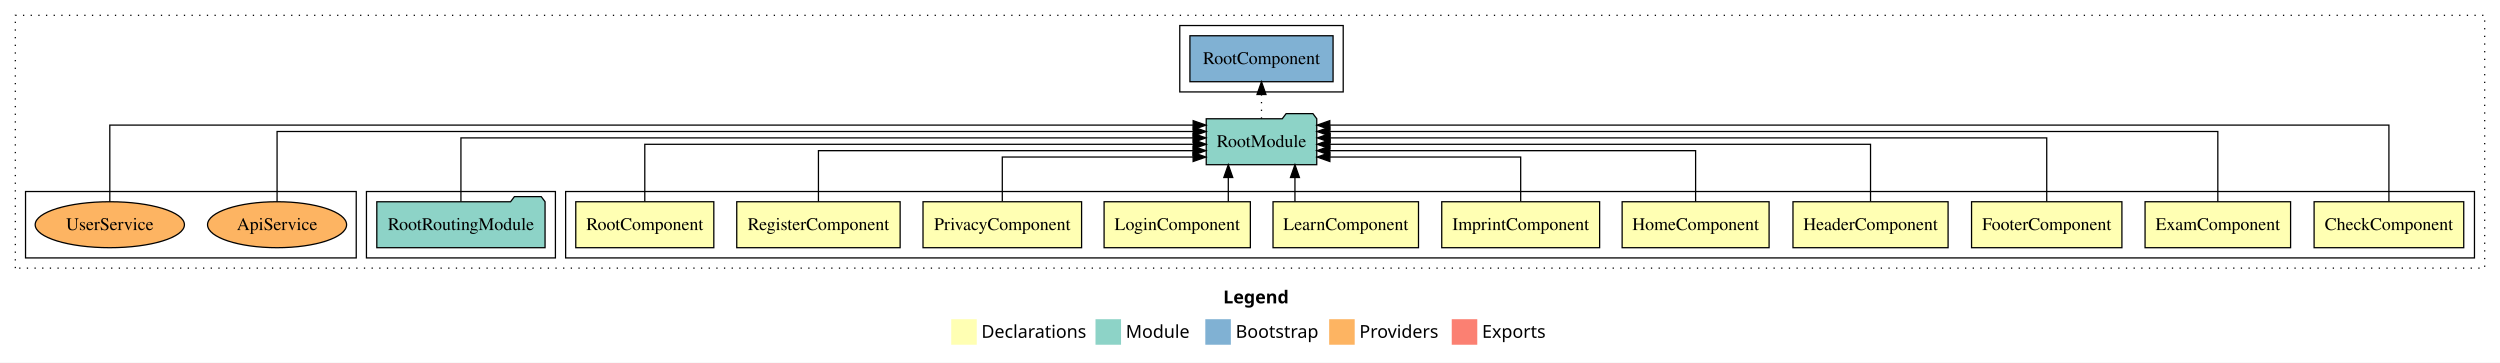
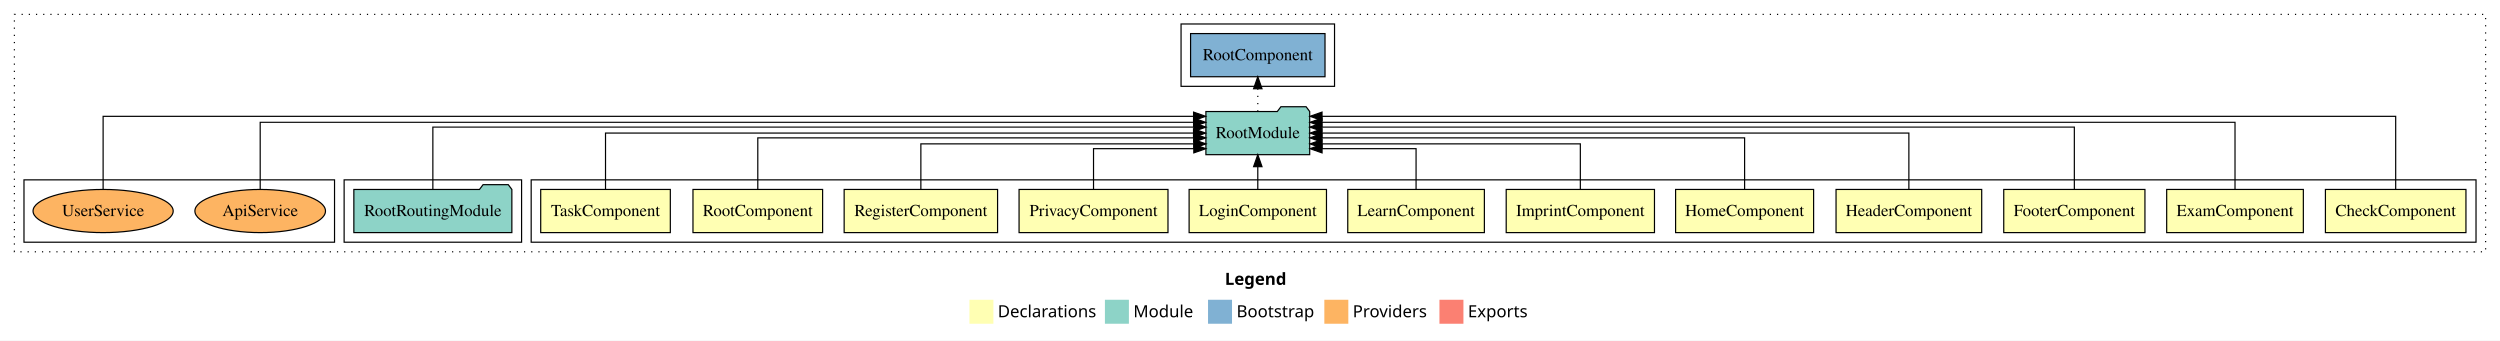
- <svg xmlns="http://www.w3.org/2000/svg" width="1958pt" height="284pt" viewBox="0.00 0.00 1958.00 284.00">
+ <svg xmlns="http://www.w3.org/2000/svg" width="2085pt" height="284pt" viewBox="0.00 0.00 2085.00 284.00">
  <g id="graph0" class="graph" transform="scale(1 1) rotate(0) translate(4 280)">
-     <polygon fill="white" stroke="transparent" points="-4,4 -4,-280 1954,-280 1954,4 -4,4" />
-     <text text-anchor="start" x="954.01" y="-42.4" font-family="Times-12" font-weight="bold" font-size="14.00">Legend</text>
-     <polygon fill="#ffffb3" stroke="transparent" points="741,-10 741,-30 761,-30 761,-10 741,-10" />
-     <text text-anchor="start" x="764.63" y="-15.4" font-family="Times-12" font-size="14.00">  Declarations</text>
-     <polygon fill="#8dd3c7" stroke="transparent" points="854,-10 854,-30 874,-30 874,-10 854,-10" />
-     <text text-anchor="start" x="877.73" y="-15.4" font-family="Times-12" font-size="14.00">  Module</text>
-     <polygon fill="#80b1d3" stroke="transparent" points="940,-10 940,-30 960,-30 960,-10 940,-10" />
-     <text text-anchor="start" x="963.78" y="-15.4" font-family="Times-12" font-size="14.00">  Bootstrap</text>
-     <polygon fill="#fdb462" stroke="transparent" points="1037,-10 1037,-30 1057,-30 1057,-10 1037,-10" />
-     <text text-anchor="start" x="1060.67" y="-15.4" font-family="Times-12" font-size="14.00">  Providers</text>
-     <polygon fill="#fb8072" stroke="transparent" points="1133,-10 1133,-30 1153,-30 1153,-10 1133,-10" />
-     <text text-anchor="start" x="1156.73" y="-15.4" font-family="Times-12" font-size="14.00">  Exports</text>
+     <polygon fill="white" stroke="transparent" points="-4,4 -4,-280 2081,-280 2081,4 -4,4" />
+     <text text-anchor="start" x="1017.51" y="-42.4" font-family="Times-12" font-weight="bold" font-size="14.00">Legend</text>
+     <polygon fill="#ffffb3" stroke="transparent" points="804.5,-10 804.5,-30 824.5,-30 824.5,-10 804.5,-10" />
+     <text text-anchor="start" x="828.13" y="-15.4" font-family="Times-12" font-size="14.00">  Declarations</text>
+     <polygon fill="#8dd3c7" stroke="transparent" points="917.5,-10 917.5,-30 937.5,-30 937.5,-10 917.5,-10" />
+     <text text-anchor="start" x="941.23" y="-15.4" font-family="Times-12" font-size="14.00">  Module</text>
+     <polygon fill="#80b1d3" stroke="transparent" points="1003.5,-10 1003.5,-30 1023.5,-30 1023.5,-10 1003.5,-10" />
+     <text text-anchor="start" x="1027.28" y="-15.4" font-family="Times-12" font-size="14.00">  Bootstrap</text>
+     <polygon fill="#fdb462" stroke="transparent" points="1100.5,-10 1100.5,-30 1120.5,-30 1120.5,-10 1100.5,-10" />
+     <text text-anchor="start" x="1124.17" y="-15.4" font-family="Times-12" font-size="14.00">  Providers</text>
+     <polygon fill="#fb8072" stroke="transparent" points="1196.5,-10 1196.5,-30 1216.5,-30 1216.5,-10 1196.5,-10" />
+     <text text-anchor="start" x="1220.23" y="-15.4" font-family="Times-12" font-size="14.00">  Exports</text>
    <g id="clust1" class="cluster">
-       <polygon fill="none" stroke="black" stroke-dasharray="1,5" points="8,-70 8,-268 1942,-268 1942,-70 8,-70" />
+       <polygon fill="none" stroke="black" stroke-dasharray="1,5" points="8,-70 8,-268 2069,-268 2069,-70 8,-70" />
    </g>
    <g id="clust2" class="cluster">
-       <polygon fill="none" stroke="black" points="439,-78 439,-130 1934,-130 1934,-78 439,-78" />
+       <polygon fill="none" stroke="black" points="439,-78 439,-130 2061,-130 2061,-78 439,-78" />
    </g>
-     <g id="clust14" class="cluster">
+     <g id="clust15" class="cluster">
      <polygon fill="none" stroke="black" points="283,-78 283,-130 431,-130 431,-78 283,-78" />
    </g>
-     <g id="clust16" class="cluster">
-       <polygon fill="none" stroke="black" points="920,-208 920,-260 1048,-260 1048,-208 920,-208" />
+     <g id="clust17" class="cluster">
+       <polygon fill="none" stroke="black" points="981,-208 981,-260 1109,-260 1109,-208 981,-208" />
    </g>
-     <g id="clust17" class="cluster">
+     <g id="clust18" class="cluster">
      <polygon fill="none" stroke="black" points="16,-78 16,-130 275,-130 275,-78 16,-78" />
    </g>
    <g id="node1" class="node">
-       <polygon fill="#ffffb3" stroke="black" points="1925.6,-122 1808.4,-122 1808.4,-86 1925.6,-86 1925.6,-122" />
-       <text text-anchor="middle" x="1867" y="-99.8" font-family="Times,serif" font-size="14.00">CheckComponent</text>
+       <polygon fill="#ffffb3" stroke="black" points="2052.6,-122 1935.4,-122 1935.4,-86 2052.6,-86 2052.6,-122" />
+       <text text-anchor="middle" x="1994" y="-99.8" font-family="Times,serif" font-size="14.00">CheckComponent</text>
+     </g>
+     <g id="node13" class="node">
+       <polygon fill="#8dd3c7" stroke="black" points="1088.28,-187 1085.28,-191 1064.28,-191 1061.28,-187 1001.72,-187 1001.72,-151 1088.28,-151 1088.28,-187" />
+       <text text-anchor="middle" x="1045" y="-164.8" font-family="Times,serif" font-size="14.00">RootModule</text>
+     </g>
+     <g id="edge1" class="edge">
+       <path fill="none" stroke="black" d="M1994,-122.32C1994,-145.66 1994,-183 1994,-183 1994,-183 1098.56,-183 1098.56,-183" />
+       <polygon fill="black" stroke="black" points="1098.56,-179.5 1088.56,-183 1098.56,-186.5 1098.56,-179.5" />
+     </g>
+     <g id="node2" class="node">
+       <polygon fill="#ffffb3" stroke="black" points="1916.99,-122 1803.01,-122 1803.01,-86 1916.99,-86 1916.99,-122" />
+       <text text-anchor="middle" x="1860" y="-99.8" font-family="Times,serif" font-size="14.00">ExamComponent</text>
+     </g>
+     <g id="edge2" class="edge">
+       <path fill="none" stroke="black" d="M1860,-122.29C1860,-144.21 1860,-178 1860,-178 1860,-178 1098.53,-178 1098.53,-178" />
+       <polygon fill="black" stroke="black" points="1098.53,-174.5 1088.53,-178 1098.53,-181.5 1098.53,-174.5" />
+     </g>
+     <g id="node3" class="node">
+       <polygon fill="#ffffb3" stroke="black" points="1784.88,-122 1667.12,-122 1667.12,-86 1784.88,-86 1784.88,-122" />
+       <text text-anchor="middle" x="1726" y="-99.8" font-family="Times,serif" font-size="14.00">FooterComponent</text>
+     </g>
+     <g id="edge3" class="edge">
+       <path fill="none" stroke="black" d="M1726,-122.03C1726,-142.77 1726,-174 1726,-174 1726,-174 1098.38,-174 1098.38,-174" />
+       <polygon fill="black" stroke="black" points="1098.38,-170.5 1088.38,-174 1098.38,-177.5 1098.38,-170.5" />
+     </g>
+     <g id="node4" class="node">
+       <polygon fill="#ffffb3" stroke="black" points="1648.74,-122 1527.26,-122 1527.26,-86 1648.74,-86 1648.74,-122" />
+       <text text-anchor="middle" x="1588" y="-99.8" font-family="Times,serif" font-size="14.00">HeaderComponent</text>
+     </g>
+     <g id="edge4" class="edge">
+       <path fill="none" stroke="black" d="M1588,-122.11C1588,-141.34 1588,-169 1588,-169 1588,-169 1098.52,-169 1098.52,-169" />
+       <polygon fill="black" stroke="black" points="1098.52,-165.5 1088.52,-169 1098.52,-172.5 1098.52,-165.5" />
+     </g>
+     <g id="node5" class="node">
+       <polygon fill="#ffffb3" stroke="black" points="1508.55,-122 1393.45,-122 1393.45,-86 1508.55,-86 1508.55,-122" />
+       <text text-anchor="middle" x="1451" y="-99.8" font-family="Times,serif" font-size="14.00">HomeComponent</text>
+     </g>
+     <g id="edge5" class="edge">
+       <path fill="none" stroke="black" d="M1451,-122.3C1451,-140.27 1451,-165 1451,-165 1451,-165 1098.45,-165 1098.45,-165" />
+       <polygon fill="black" stroke="black" points="1098.45,-161.5 1088.45,-165 1098.45,-168.5 1098.45,-161.5" />
+     </g>
+     <g id="node6" class="node">
+       <polygon fill="#ffffb3" stroke="black" points="1375.83,-122 1252.17,-122 1252.17,-86 1375.83,-86 1375.83,-122" />
+       <text text-anchor="middle" x="1314" y="-99.8" font-family="Times,serif" font-size="14.00">ImprintComponent</text>
+     </g>
+     <g id="edge6" class="edge">
+       <path fill="none" stroke="black" d="M1314,-122.03C1314,-138.4 1314,-160 1314,-160 1314,-160 1098.52,-160 1098.52,-160" />
+       <polygon fill="black" stroke="black" points="1098.52,-156.5 1088.52,-160 1098.52,-163.5 1098.52,-156.5" />
+     </g>
+     <g id="node7" class="node">
+       <polygon fill="#ffffb3" stroke="black" points="1233.97,-122 1120.03,-122 1120.03,-86 1233.97,-86 1233.97,-122" />
+       <text text-anchor="middle" x="1177" y="-99.8" font-family="Times,serif" font-size="14.00">LearnComponent</text>
+     </g>
+     <g id="edge7" class="edge">
+       <path fill="none" stroke="black" d="M1177,-122.19C1177,-137.18 1177,-156 1177,-156 1177,-156 1098.59,-156 1098.59,-156" />
+       <polygon fill="black" stroke="black" points="1098.59,-152.5 1088.59,-156 1098.59,-159.5 1098.59,-152.5" />
+     </g>
+     <g id="node8" class="node">
+       <polygon fill="#ffffb3" stroke="black" points="1102.28,-122 987.72,-122 987.72,-86 1102.28,-86 1102.28,-122" />
+       <text text-anchor="middle" x="1045" y="-99.8" font-family="Times,serif" font-size="14.00">LoginComponent</text>
+     </g>
+     <g id="edge8" class="edge">
+       <path fill="none" stroke="black" d="M1045,-122.11C1045,-122.11 1045,-140.99 1045,-140.99" />
+       <polygon fill="black" stroke="black" points="1041.5,-140.99 1045,-150.99 1048.5,-140.99 1041.5,-140.99" />
+     </g>
+     <g id="node9" class="node">
+       <polygon fill="#ffffb3" stroke="black" points="970.1,-122 845.9,-122 845.9,-86 970.1,-86 970.1,-122" />
+       <text text-anchor="middle" x="908" y="-99.8" font-family="Times,serif" font-size="14.00">PrivacyComponent</text>
+     </g>
+     <g id="edge9" class="edge">
+       <path fill="none" stroke="black" d="M908,-122.19C908,-137.18 908,-156 908,-156 908,-156 991.65,-156 991.65,-156" />
+       <polygon fill="black" stroke="black" points="991.65,-159.5 1001.65,-156 991.65,-152.5 991.65,-159.5" />
+     </g>
+     <g id="node10" class="node">
+       <polygon fill="#ffffb3" stroke="black" points="827.98,-122 700.02,-122 700.02,-86 827.98,-86 827.98,-122" />
+       <text text-anchor="middle" x="764" y="-99.8" font-family="Times,serif" font-size="14.00">RegisterComponent</text>
+     </g>
+     <g id="edge10" class="edge">
+       <path fill="none" stroke="black" d="M764,-122.03C764,-138.4 764,-160 764,-160 764,-160 991.71,-160 991.71,-160" />
+       <polygon fill="black" stroke="black" points="991.71,-163.5 1001.71,-160 991.71,-156.5 991.71,-163.5" />
+     </g>
+     <g id="node11" class="node">
+       <polygon fill="#ffffb3" stroke="black" points="682.06,-122 573.94,-122 573.94,-86 682.06,-86 682.06,-122" />
+       <text text-anchor="middle" x="628" y="-99.8" font-family="Times,serif" font-size="14.00">RootComponent</text>
+     </g>
+     <g id="edge11" class="edge">
+       <path fill="none" stroke="black" d="M628,-122.3C628,-140.27 628,-165 628,-165 628,-165 991.55,-165 991.55,-165" />
+       <polygon fill="black" stroke="black" points="991.55,-168.5 1001.55,-165 991.55,-161.5 991.55,-168.5" />
    </g>
    <g id="node12" class="node">
-       <polygon fill="#8dd3c7" stroke="black" points="1027.28,-187 1024.28,-191 1003.28,-191 1000.28,-187 940.72,-187 940.72,-151 1027.28,-151 1027.28,-187" />
-       <text text-anchor="middle" x="984" y="-164.8" font-family="Times,serif" font-size="14.00">RootModule</text>
+       <polygon fill="#ffffb3" stroke="black" points="555.05,-122 446.95,-122 446.95,-86 555.05,-86 555.05,-122" />
+       <text text-anchor="middle" x="501" y="-99.8" font-family="Times,serif" font-size="14.00">TaskComponent</text>
    </g>
-     <g id="edge1" class="edge">
-       <path fill="none" stroke="black" d="M1867,-122.09C1867,-145.13 1867,-182 1867,-182 1867,-182 1037.49,-182 1037.49,-182" />
-       <polygon fill="black" stroke="black" points="1037.49,-178.5 1027.49,-182 1037.49,-185.5 1037.49,-178.5" />
+     <g id="edge12" class="edge">
+       <path fill="none" stroke="black" d="M501,-122.11C501,-141.34 501,-169 501,-169 501,-169 991.4,-169 991.4,-169" />
+       <polygon fill="black" stroke="black" points="991.4,-172.5 1001.4,-169 991.4,-165.5 991.4,-172.5" />
    </g>
-     <g id="node2" class="node">
-       <polygon fill="#ffffb3" stroke="black" points="1789.99,-122 1676.01,-122 1676.01,-86 1789.99,-86 1789.99,-122" />
-       <text text-anchor="middle" x="1733" y="-99.8" font-family="Times,serif" font-size="14.00">ExamComponent</text>
+     <g id="node15" class="node">
+       <polygon fill="#80b1d3" stroke="black" points="1101.06,-252 988.94,-252 988.94,-216 1101.06,-216 1101.06,-252" />
+       <text text-anchor="middle" x="1045" y="-229.8" font-family="Times,serif" font-size="14.00">RootComponent </text>
    </g>
-     <g id="edge2" class="edge">
-       <path fill="none" stroke="black" d="M1733,-122.04C1733,-143.66 1733,-177 1733,-177 1733,-177 1037.51,-177 1037.51,-177" />
-       <polygon fill="black" stroke="black" points="1037.51,-173.5 1027.51,-177 1037.51,-180.5 1037.51,-173.5" />
-     </g>
-     <g id="node3" class="node">
-       <polygon fill="#ffffb3" stroke="black" points="1657.88,-122 1540.12,-122 1540.12,-86 1657.88,-86 1657.88,-122" />
-       <text text-anchor="middle" x="1599" y="-99.8" font-family="Times,serif" font-size="14.00">FooterComponent</text>
-     </g>
-     <g id="edge3" class="edge">
-       <path fill="none" stroke="black" d="M1599,-122.22C1599,-142.37 1599,-172 1599,-172 1599,-172 1037.74,-172 1037.74,-172" />
-       <polygon fill="black" stroke="black" points="1037.74,-168.5 1027.74,-172 1037.74,-175.5 1037.74,-168.5" />
-     </g>
-     <g id="node4" class="node">
-       <polygon fill="#ffffb3" stroke="black" points="1521.74,-122 1400.26,-122 1400.26,-86 1521.74,-86 1521.74,-122" />
-       <text text-anchor="middle" x="1461" y="-99.8" font-family="Times,serif" font-size="14.00">HeaderComponent</text>
-     </g>
-     <g id="edge4" class="edge">
-       <path fill="none" stroke="black" d="M1461,-122.22C1461,-140.83 1461,-167 1461,-167 1461,-167 1037.6,-167 1037.6,-167" />
-       <polygon fill="black" stroke="black" points="1037.6,-163.5 1027.6,-167 1037.6,-170.5 1037.6,-163.5" />
-     </g>
-     <g id="node5" class="node">
-       <polygon fill="#ffffb3" stroke="black" points="1381.55,-122 1266.45,-122 1266.45,-86 1381.55,-86 1381.55,-122" />
-       <text text-anchor="middle" x="1324" y="-99.8" font-family="Times,serif" font-size="14.00">HomeComponent</text>
-     </g>
-     <g id="edge5" class="edge">
-       <path fill="none" stroke="black" d="M1324,-122.03C1324,-139.06 1324,-162 1324,-162 1324,-162 1037.41,-162 1037.41,-162" />
-       <polygon fill="black" stroke="black" points="1037.41,-158.5 1027.41,-162 1037.41,-165.5 1037.41,-158.5" />
-     </g>
-     <g id="node6" class="node">
-       <polygon fill="#ffffb3" stroke="black" points="1248.83,-122 1125.17,-122 1125.17,-86 1248.83,-86 1248.83,-122" />
-       <text text-anchor="middle" x="1187" y="-99.8" font-family="Times,serif" font-size="14.00">ImprintComponent</text>
-     </g>
-     <g id="edge6" class="edge">
-       <path fill="none" stroke="black" d="M1187,-122.24C1187,-137.57 1187,-157 1187,-157 1187,-157 1037.55,-157 1037.55,-157" />
-       <polygon fill="black" stroke="black" points="1037.55,-153.5 1027.55,-157 1037.55,-160.5 1037.55,-153.5" />
-     </g>
-     <g id="node7" class="node">
-       <polygon fill="#ffffb3" stroke="black" points="1106.97,-122 993.03,-122 993.03,-86 1106.97,-86 1106.97,-122" />
-       <text text-anchor="middle" x="1050" y="-99.8" font-family="Times,serif" font-size="14.00">LearnComponent</text>
-     </g>
-     <g id="edge7" class="edge">
-       <path fill="none" stroke="black" d="M1010.2,-122.11C1010.2,-122.11 1010.2,-140.99 1010.2,-140.99" />
-       <polygon fill="black" stroke="black" points="1006.7,-140.99 1010.2,-150.99 1013.7,-140.99 1006.7,-140.99" />
-     </g>
-     <g id="node8" class="node">
-       <polygon fill="#ffffb3" stroke="black" points="975.28,-122 860.72,-122 860.72,-86 975.28,-86 975.28,-122" />
-       <text text-anchor="middle" x="918" y="-99.8" font-family="Times,serif" font-size="14.00">LoginComponent</text>
-     </g>
-     <g id="edge8" class="edge">
-       <path fill="none" stroke="black" d="M958,-122.11C958,-122.11 958,-140.99 958,-140.99" />
-       <polygon fill="black" stroke="black" points="954.5,-140.99 958,-150.99 961.5,-140.99 954.5,-140.99" />
-     </g>
-     <g id="node9" class="node">
-       <polygon fill="#ffffb3" stroke="black" points="843.1,-122 718.9,-122 718.9,-86 843.1,-86 843.1,-122" />
-       <text text-anchor="middle" x="781" y="-99.8" font-family="Times,serif" font-size="14.00">PrivacyComponent</text>
-     </g>
-     <g id="edge9" class="edge">
-       <path fill="none" stroke="black" d="M781,-122.24C781,-137.57 781,-157 781,-157 781,-157 930.45,-157 930.45,-157" />
-       <polygon fill="black" stroke="black" points="930.45,-160.5 940.45,-157 930.45,-153.5 930.45,-160.5" />
-     </g>
-     <g id="node10" class="node">
-       <polygon fill="#ffffb3" stroke="black" points="700.98,-122 573.02,-122 573.02,-86 700.98,-86 700.98,-122" />
-       <text text-anchor="middle" x="637" y="-99.8" font-family="Times,serif" font-size="14.00">RegisterComponent</text>
-     </g>
-     <g id="edge10" class="edge">
-       <path fill="none" stroke="black" d="M637,-122.03C637,-139.06 637,-162 637,-162 637,-162 930.4,-162 930.4,-162" />
-       <polygon fill="black" stroke="black" points="930.4,-165.5 940.4,-162 930.4,-158.5 930.4,-165.5" />
-     </g>
-     <g id="node11" class="node">
-       <polygon fill="#ffffb3" stroke="black" points="555.06,-122 446.94,-122 446.94,-86 555.06,-86 555.06,-122" />
-       <text text-anchor="middle" x="501" y="-99.8" font-family="Times,serif" font-size="14.00">RootComponent</text>
-     </g>
-     <g id="edge11" class="edge">
-       <path fill="none" stroke="black" d="M501,-122.22C501,-140.83 501,-167 501,-167 501,-167 930.71,-167 930.71,-167" />
-       <polygon fill="black" stroke="black" points="930.71,-170.5 940.71,-167 930.71,-163.5 930.71,-170.5" />
+     <g id="edge14" class="edge">
+       <path fill="none" stroke="black" stroke-dasharray="1,5" d="M1045,-187.11C1045,-187.11 1045,-205.99 1045,-205.99" />
+       <polygon fill="black" stroke="black" points="1041.5,-205.99 1045,-215.99 1048.5,-205.99 1041.5,-205.99" />
    </g>
    <g id="node14" class="node">
-       <polygon fill="#80b1d3" stroke="black" points="1040.06,-252 927.94,-252 927.94,-216 1040.06,-216 1040.06,-252" />
-       <text text-anchor="middle" x="984" y="-229.8" font-family="Times,serif" font-size="14.00">RootComponent </text>
-     </g>
-     <g id="edge13" class="edge">
-       <path fill="none" stroke="black" stroke-dasharray="1,5" d="M984,-187.11C984,-187.11 984,-205.99 984,-205.99" />
-       <polygon fill="black" stroke="black" points="980.5,-205.99 984,-215.99 987.5,-205.99 980.5,-205.99" />
-     </g>
-     <g id="node13" class="node">
      <polygon fill="#8dd3c7" stroke="black" points="422.89,-122 419.89,-126 398.89,-126 395.89,-122 291.11,-122 291.11,-86 422.89,-86 422.89,-122" />
      <text text-anchor="middle" x="357" y="-99.8" font-family="Times,serif" font-size="14.00">RootRoutingModule</text>
    </g>
-     <g id="edge12" class="edge">
-       <path fill="none" stroke="black" d="M357,-122.22C357,-142.37 357,-172 357,-172 357,-172 930.41,-172 930.41,-172" />
-       <polygon fill="black" stroke="black" points="930.41,-175.5 940.41,-172 930.41,-168.5 930.41,-175.5" />
+     <g id="edge13" class="edge">
+       <path fill="none" stroke="black" d="M357,-122.03C357,-142.77 357,-174 357,-174 357,-174 991.7,-174 991.7,-174" />
+       <polygon fill="black" stroke="black" points="991.7,-177.5 1001.7,-174 991.7,-170.5 991.7,-177.5" />
    </g>
-     <g id="node15" class="node">
+     <g id="node16" class="node">
      <ellipse fill="#fdb462" stroke="black" cx="213" cy="-104" rx="54.45" ry="18" />
      <text text-anchor="middle" x="213" y="-99.8" font-family="Times,serif" font-size="14.00">ApiService</text>
    </g>
-     <g id="edge14" class="edge">
-       <path fill="none" stroke="black" d="M213,-122.04C213,-143.66 213,-177 213,-177 213,-177 930.62,-177 930.62,-177" />
-       <polygon fill="black" stroke="black" points="930.62,-180.5 940.62,-177 930.62,-173.5 930.62,-180.5" />
+     <g id="edge15" class="edge">
+       <path fill="none" stroke="black" d="M213,-122.29C213,-144.21 213,-178 213,-178 213,-178 991.44,-178 991.44,-178" />
+       <polygon fill="black" stroke="black" points="991.44,-181.5 1001.44,-178 991.44,-174.5 991.44,-181.5" />
    </g>
-     <g id="node16" class="node">
+     <g id="node17" class="node">
      <ellipse fill="#fdb462" stroke="black" cx="82" cy="-104" rx="58.44" ry="18" />
      <text text-anchor="middle" x="82" y="-99.8" font-family="Times,serif" font-size="14.00">UserService</text>
    </g>
-     <g id="edge15" class="edge">
-       <path fill="none" stroke="black" d="M82,-122.09C82,-145.13 82,-182 82,-182 82,-182 930.49,-182 930.49,-182" />
-       <polygon fill="black" stroke="black" points="930.49,-185.5 940.49,-182 930.49,-178.5 930.49,-185.5" />
+     <g id="edge16" class="edge">
+       <path fill="none" stroke="black" d="M82,-122.32C82,-145.66 82,-183 82,-183 82,-183 991.44,-183 991.44,-183" />
+       <polygon fill="black" stroke="black" points="991.44,-186.5 1001.44,-183 991.44,-179.5 991.44,-186.5" />
    </g>
  </g>
</svg>
